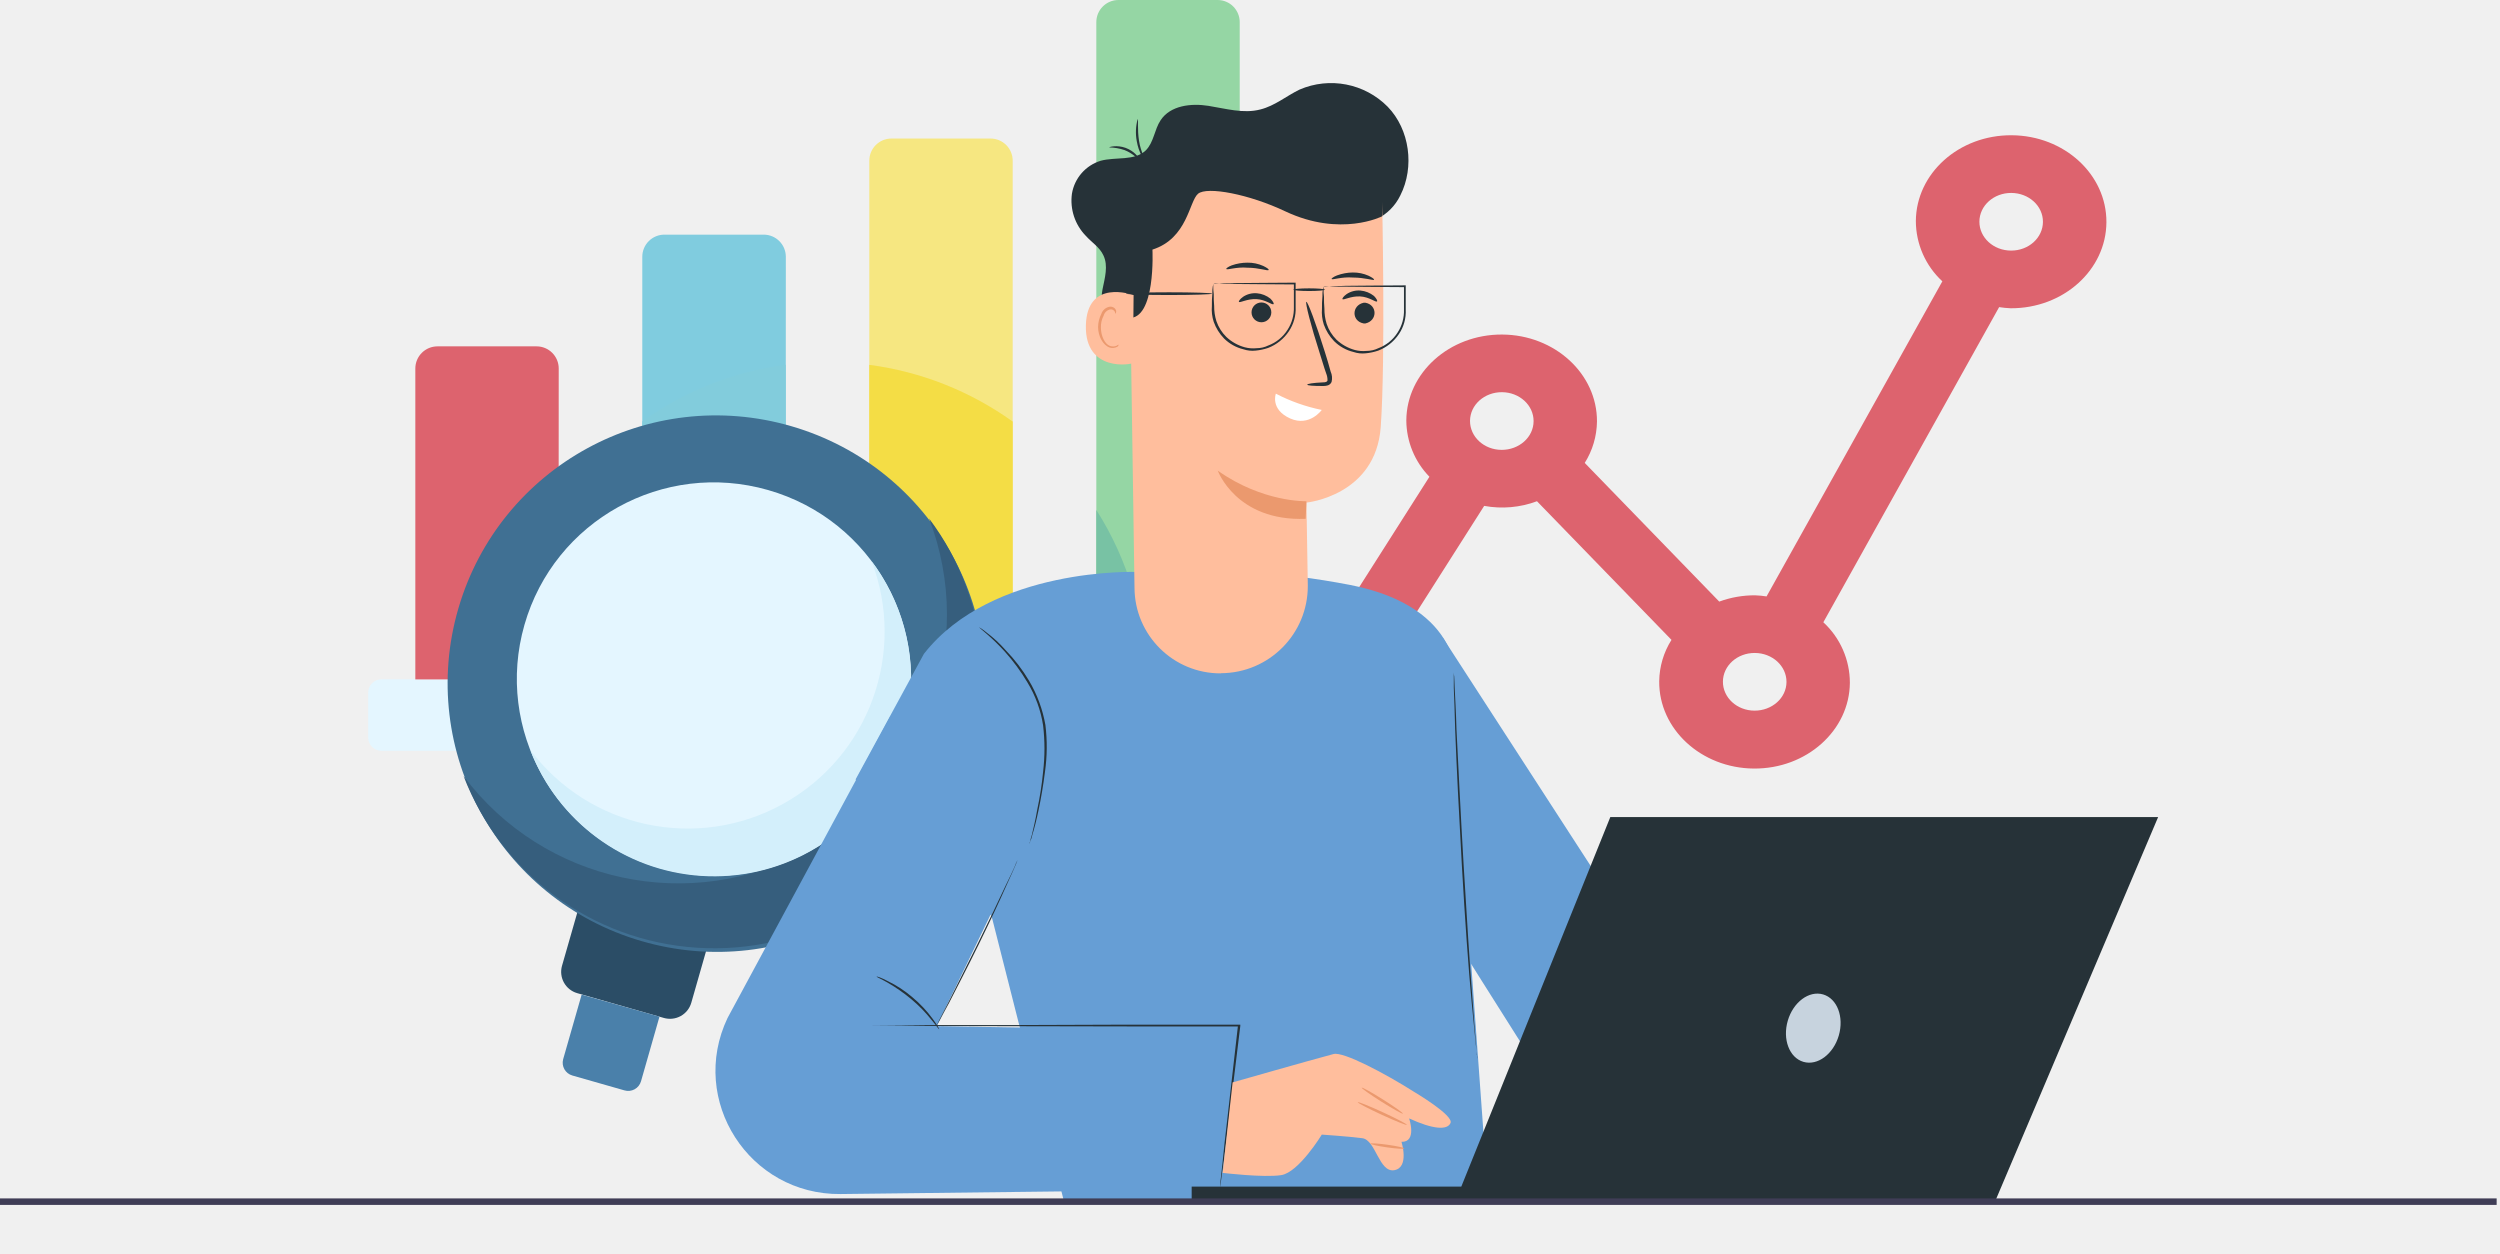
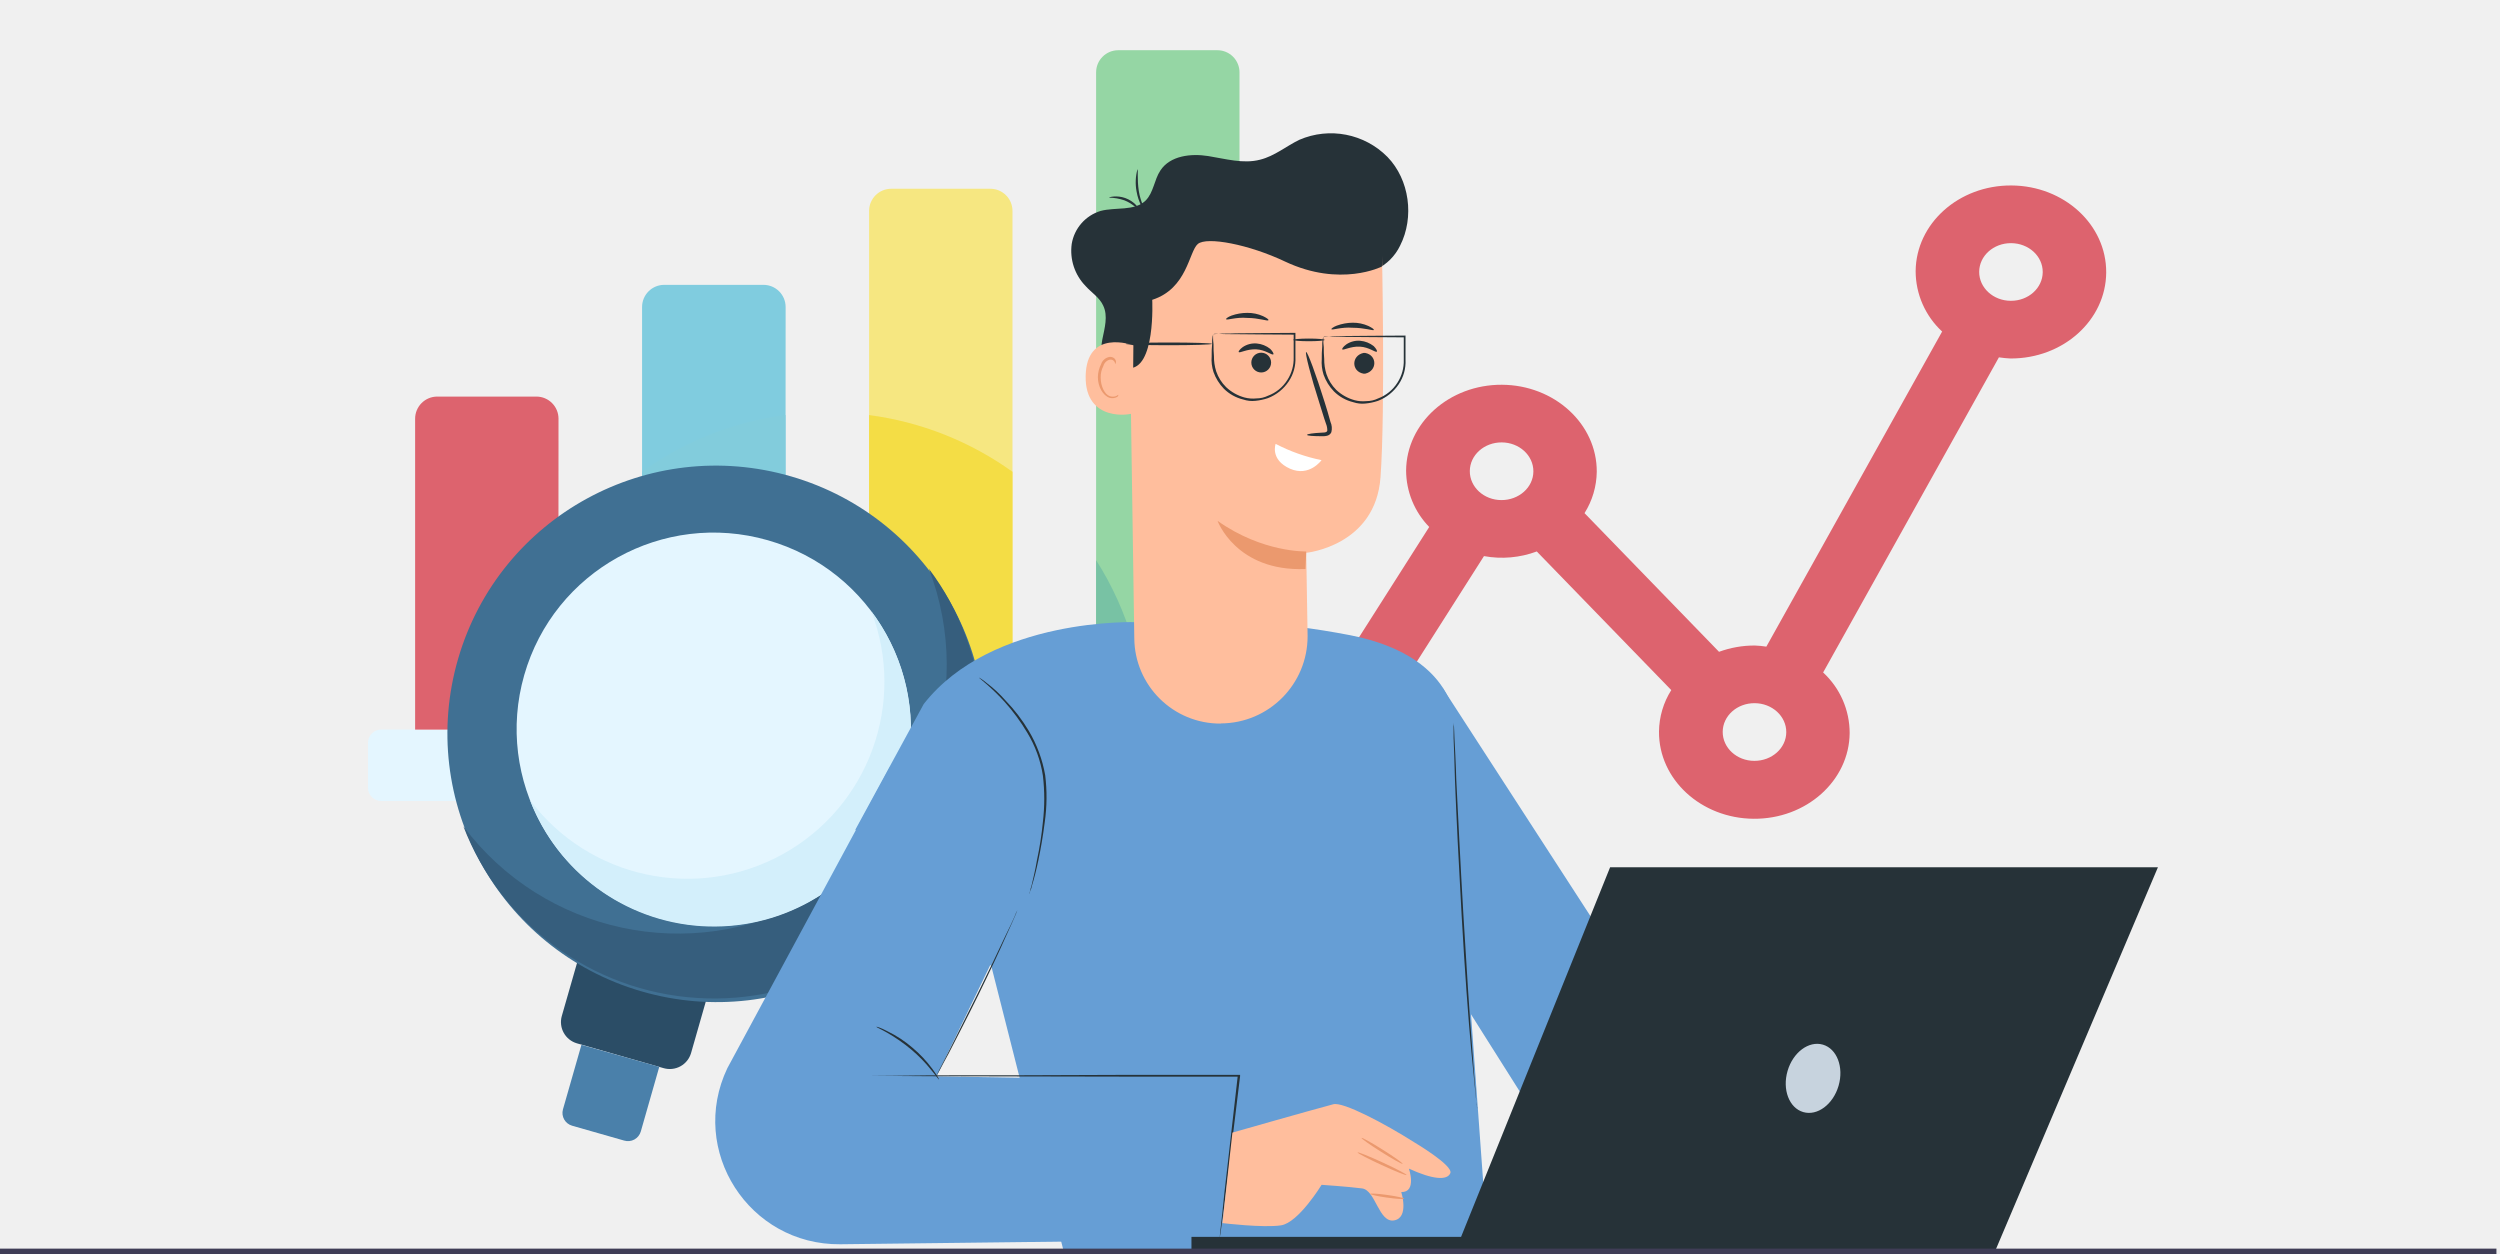
<svg xmlns="http://www.w3.org/2000/svg" height="385" width="768" version="1.1" viewBox="0 0 768 385" data-name="Capa 1" id="Capa_1">
  <defs id="defs4">
    <style id="style2">.cls-1{fill:#95d6a4;}.cls-2{fill:#78c2a4;}.cls-3{fill:#f6e781;}.cls-4{fill:#f4dd45;}.cls-5{fill:#e4f6ff;}.cls-6{fill:#d3effb;}.cls-7{fill:#80ccdf;}.cls-8{fill:#82ccdc;}.cls-9{fill:#dd636e;}.cls-10{fill:#da4a54;}.cls-11{fill:#2b4d66;}.cls-12{fill:#4a80aa;}.cls-13{fill:#407093;}.cls-14{fill:#365e7d;}.cls-15{fill:#70c8d6;}.cls-16{fill:#b58fef;}.cls-17{fill:#8c6acc;}.cls-18{fill:#669ed5;}.cls-19{fill:#e8505b;}.cls-20{fill:#263238;}.cls-21{fill:#ffbe9d;}.cls-22{fill:#eb996e;}.cls-23{fill:#fff;}.cls-24{fill:#c7d3de;}.cls-25{fill:#3f3d56;}</style>
  </defs>
-   <path id="path6" transform="translate(-1.41,-15.29)" d="M 382.25,224 H 338.2 V 22.09 a 6.81,6.81 0 0 1 6.82,-6.8 h 30.42 a 6.8,6.8 0 0 1 6.81,6.8 z" class="cls-1" />
-   <path id="path8" transform="translate(-1.41,-15.29)" d="m 338.2,224 h 15.15 A 96.63,96.63 0 0 0 338.2,171.95 Z" class="cls-2" />
-   <path id="path10" transform="translate(-1.41,-15.29)" d="M 312.51,224 H 268.46 V 64.65 a 6.8,6.8 0 0 1 6.81,-6.8 h 30.43 a 6.8,6.8 0 0 1 6.81,6.8 z" class="cls-3" />
-   <path id="path12" transform="translate(-1.41,-15.29)" d="M 268.46,127.34 V 224 h 44.05 v -79.2 a 97.22,97.22 0 0 0 -44.05,-17.43 z" class="cls-4" />
-   <path id="path14" transform="translate(-1.41,-15.29)" d="m 114.52,241.86 v -13.81 a 4.09,4.09 0 0 1 4.09,-4.08 h 274 a 4.09,4.09 0 0 1 4.09,4.08 v 13.81 a 4.08,4.08 0 0 1 -4.09,4.08 h -274 a 4.08,4.08 0 0 1 -4.09,-4.08 z" class="cls-5" />
-   <path id="path16" transform="translate(-1.41,-15.29)" d="m 350.84,245.94 a 97,97 0 0 0 2.51,-22 H 157.88 a 97,97 0 0 0 2.5,22 z" class="cls-6" />
-   <path id="path18" transform="translate(-1.41,-15.29)" d="M 242.77,224 H 198.72 V 94.17 a 6.8,6.8 0 0 1 6.81,-6.8 H 236 a 6.81,6.81 0 0 1 6.82,6.8 z" class="cls-7" />
-   <path id="path20" transform="translate(-1.41,-15.29)" d="M 198.72,144.77 V 224 h 44.05 v -96.66 a 97.22,97.22 0 0 0 -44.05,17.43 z" class="cls-8" />
-   <path id="path22" transform="translate(-1.41,-15.29)" d="m 173,224 h -44 v -95.51 a 6.81,6.81 0 0 1 6.81,-6.8 h 30.43 a 6.81,6.81 0 0 1 6.81,6.8 z" class="cls-9" />
-   <path id="path24" transform="translate(-1.41,-15.29)" d="M 173,171.92 A 96.7,96.7 0 0 0 157.88,224 H 173 Z" class="cls-10" />
-   <path id="path26" transform="translate(-1.41,-15.29)" d="m 205.34,328 -26.6,-7.61 a 6.81,6.81 0 0 1 -4.68,-8.41 l 4.94,-17.21 39.7,11.36 -4.93,17.22 a 6.8,6.8 0 0 1 -8.43,4.65 z" class="cls-11" />
-   <path id="path28" transform="translate(-1.41,-15.29)" d="m 193.22,350.25 -16,-4.57 a 4.08,4.08 0 0 1 -2.81,-5 l 5.68,-19.84 23.91,6.77 -5.67,19.84 a 4.09,4.09 0 0 1 -5.11,2.8 z" class="cls-12" />
-   <ellipse id="ellipse30" transform="rotate(-73.7398,211.1733,217.38)" ry="82.59" rx="82.37" cy="223.89" cx="220.74" class="cls-13" />
-   <path id="path32" transform="translate(-1.41,-15.29)" d="m 286.81,174.55 a 82.51,82.51 0 0 1 -143,79.14 82.51,82.51 0 1 0 143,-79.14 z" class="cls-14" />
-   <ellipse id="ellipse34" transform="rotate(-74.03,209.914,217.1815)" ry="60.57" rx="60.41" cy="223.89" cx="220.74" class="cls-5" />
-   <path id="path36" transform="translate(-1.41,-15.29)" d="m 269.15,187.66 a 60.5,60.5 0 0 1 -104.86,58 60.5,60.5 0 1 0 104.86,-58 z" class="cls-6" />
-   <path id="path38" transform="translate(-1.41,-15.29)" d="m 619.38,56.84 c -16.15,-0.1 -29.31,11.68 -29.42,26.33 a 25.29,25.29 0 0 0 8.14,18.54 l -54,96.8 a 29.87,29.87 0 0 0 -3.54,-0.34 31.47,31.47 0 0 0 -11,1.93 L 488.24,157.5 A 24.43,24.43 0 0 0 492,144.78 c 0.07,-14.68 -13,-26.64 -29.15,-26.72 -16.15,-0.08 -29.34,11.75 -29.42,26.42 a 25,25 0 0 0 7.1,17.27 l -51.17,80.42 a 32.63,32.63 0 0 0 -5.23,-0.51 c -16.17,-0.08 -29.34,11.75 -29.42,26.43 -0.08,14.68 13,26.64 29.15,26.72 16.15,0.08 29.35,-11.75 29.42,-26.43 a 25,25 0 0 0 -7.09,-17.27 l 51.16,-80.41 a 30.53,30.53 0 0 0 16.22,-1.43 l 41.32,42.59 a 24.35,24.35 0 0 0 -3.77,12.73 c -0.12,14.68 12.89,26.67 29.06,26.8 16.17,0.13 29.39,-11.67 29.51,-26.34 a 25.32,25.32 0 0 0 -8.15,-18.6 l 54,-96.81 a 32.14,32.14 0 0 0 3.54,0.35 c 16.17,0.08 29.34,-11.75 29.42,-26.43 0.08,-14.68 -12.95,-26.63 -29.12,-26.72 z M 384,277.09 c -5.39,0 -9.74,-4 -9.71,-8.9 0.03,-4.9 4.41,-8.84 9.8,-8.81 5.39,0.03 9.74,4 9.72,8.91 -0.02,4.91 -4.43,8.83 -9.81,8.8 z m 78.72,-123.6 c -5.39,0 -9.74,-4 -9.72,-8.91 0.02,-4.91 4.42,-8.84 9.81,-8.81 5.39,0.03 9.74,4 9.72,8.91 -0.02,4.91 -4.44,8.83 -9.83,8.81 z m 77.69,80.11 c -5.39,0 -9.74,-4 -9.72,-8.91 0.02,-4.91 4.42,-8.84 9.81,-8.81 5.39,0.03 9.74,4 9.72,8.91 -0.02,4.91 -4.44,8.83 -9.83,8.81 z M 619.2,92.27 c -5.39,0 -9.74,-4 -9.72,-8.9 0.02,-4.9 4.41,-8.84 9.81,-8.81 5.4,0.03 9.74,4 9.71,8.9 -0.03,4.9 -4.41,8.84 -9.8,8.81 z" class="cls-9" />
-   <path transform="translate(-1.41,-15.29)" d="m 611.31,320 c -1.35,-18.8 -10.46,-35.16 -24.83,-45.19 a 58,58 0 0 0 -8.87,-5.05 62.36,62.36 0 0 1 10.13,30 c 0.1,1.49 0.17,3 0.17,4.47 a 60,60 0 0 1 -86.27,54.12 60.15,60.15 0 0 0 109.81,-33.94 c 0.03,-1.41 -0.04,-2.94 -0.14,-4.41 z" class="cls-15" data-name="Path 29344" id="Path_29344" />
-   <circle r="4.3" cy="284.94" cx="535.11" class="cls-15" data-name="Ellipse 438" id="Ellipse_438" />
-   <circle r="7.69" cy="300.45" cx="547.48" class="cls-15" data-name="Ellipse 439" id="Ellipse_439" />
-   <path transform="translate(-1.41,-15.29)" d="m 603.28,325.4 v 0.23 a 52,52 0 0 1 -88.91,36.21 51.14,51.14 0 0 1 -14.73,-30.92 v 0 a 51.18,51.18 0 0 1 26.48,-7.42 c 15.82,0.18 30.42,12.88 53.76,9.73 a 73.88,73.88 0 0 0 23.4,-7.83 z" class="cls-16" data-name="Path 29347" id="Path_29347" />
-   <path transform="translate(-1.41,-15.29)" d="m 603.28,325.4 v 0.23 a 51.76,51.76 0 0 1 -51.95,51.56 v 0 c -14.5,0 -26.11,-4.48 -35.53,-14 12.09,2.07 48.37,0.47 64.83,-30.18 6.94,-0.87 13.88,-3.14 22.65,-7.61 z" class="cls-17" data-name="Path 29348" id="Path_29348" />
-   <circle r="7.76" cy="329.21" cx="566.53" class="cls-17" data-name="Ellipse 440" id="Ellipse_440" />
-   <circle r="4.3" cy="320.67" cx="514.38" class="cls-17" data-name="Ellipse 441" id="Ellipse_441" />
-   <path transform="translate(-1.41,-15.29)" d="m 306,296.64 -41.76,-41.9 21,-38.59 c 21,-26.82 65.41,-25.16 65.41,-25.16 a 253.72,253.72 0 0 1 65.55,4 c 35.26,6.91 32.5,30.28 32.5,30.28 l 4.7,86.57 5.11,70.39 -130.12,2.63 L 306,296.64" class="cls-18" data-name="Path 29013" id="Path_29013" />
-   <path transform="translate(-1.41,-15.29)" d="m 376.2,380.71 -116.58,1.39 c -28.07,0.27 -46.74,-28.77 -34.71,-54.08 l 49.93,-92.51 45.36,30.7 -31,64.3 94.45,1.66 z" class="cls-18" data-name="Path 29014" id="Path_29014" />
-   <path transform="translate(-1.41,-15.29)" d="m 444.52,211 93.62,144.51 -54.63,3.6 c 0,0 -32.63,-51.45 -31.8,-50.34 C 453,310.74 444.52,211 444.52,211 Z" class="cls-18" data-name="Path 29015" id="Path_29015" />
-   <path transform="translate(-1.41,-15.29)" d="M 302.36,302.86" class="cls-19" data-name="Path 29016" id="Path_29016" />
-   <g data-name="Group 1378" id="Group_1378">
+   <path id="path6" d="m 380.775,224.136 h -44.05 V 22.226 a 6.81,6.81 0 0 1 6.82,-6.8 h 30.42 a 6.8,6.8 0 0 1 6.81,6.8 z" class="cls-1" />
+   <path id="path8" d="m 336.725,224.136 h 15.15 a 96.63,96.63 0 0 0 -15.15,-52.05 z" class="cls-2" />
+   <path id="path10" d="m 311.035,224.136 h -44.05 V 64.786 a 6.8,6.8 0 0 1 6.81,-6.8 h 30.43 a 6.8,6.8 0 0 1 6.81,6.8 z" class="cls-3" />
+   <path id="path12" d="m 266.985,127.476 v 96.66 h 44.05 v -79.2 a 97.22,97.22 0 0 0 -44.05,-17.43 z" class="cls-4" />
+   <path id="path14" d="m 113.045,241.996 v -13.81 a 4.09,4.09 0 0 1 4.09,-4.08 h 274 a 4.09,4.09 0 0 1 4.09,4.08 v 13.81 a 4.08,4.08 0 0 1 -4.09,4.08 h -274 a 4.08,4.08 0 0 1 -4.09,-4.08 z" class="cls-5" />
+   <path id="path16" d="m 349.365,246.076 a 97,97 0 0 0 2.51,-22 h -195.47 a 97,97 0 0 0 2.5,22 z" class="cls-6" />
+   <path id="path18" d="m 241.295,224.136 h -44.05 V 94.306 a 6.8,6.8 0 0 1 6.81,-6.8 h 30.47 a 6.81,6.81 0 0 1 6.82,6.8 z" class="cls-7" />
+   <path id="path20" d="m 197.245,144.906 v 79.23 h 44.05 v -96.66 a 97.22,97.22 0 0 0 -44.05,17.43 z" class="cls-8" />
+   <path id="path22" d="m 171.525,224.136 h -44 v -95.51 a 6.81,6.81 0 0 1 6.81,-6.8 h 30.43 a 6.81,6.81 0 0 1 6.81,6.8 z" class="cls-9" />
+   <path id="path24" d="m 171.525,172.056 a 96.7,96.7 0 0 0 -15.12,52.08 h 15.12 z" class="cls-10" />
+   <path id="path26" d="m 203.865,328.136 -26.6,-7.61 a 6.81,6.81 0 0 1 -4.68,-8.41 l 4.94,-17.21 39.7,11.36 -4.93,17.22 a 6.8,6.8 0 0 1 -8.43,4.65 z" class="cls-11" />
+   <path id="path28" d="m 191.745,350.386 -16,-4.57 a 4.08,4.08 0 0 1 -2.81,-5 l 5.68,-19.84 23.91,6.77 -5.67,19.84 a 4.09,4.09 0 0 1 -5.11,2.8 z" class="cls-12" />
+   <ellipse id="ellipse30" transform="rotate(-73.7398)" ry="82.59" rx="82.37" cy="274.36" cx="-154.817" class="cls-13" />
+   <path id="path32" d="m 285.335,174.686 a 82.51,82.51 0 0 1 -143,79.14 82.51,82.51 0 1 0 143,-79.14 z" class="cls-14" />
+   <ellipse id="ellipse34" transform="rotate(-74.03)" ry="60.57" rx="60.41" cy="272.457" cx="-155.068" class="cls-5" />
+   <path id="path36" d="m 267.675,187.796 a 60.5,60.5 0 0 1 -104.86,58 60.5,60.5 0 1 0 104.86,-58 z" class="cls-6" />
+   <path id="path38" d="m 617.905,56.976 c -16.15,-0.1 -29.31,11.68 -29.42,26.33 a 25.29,25.29 0 0 0 8.14,18.54 l -54,96.8 a 29.87,29.87 0 0 0 -3.54,-0.34 31.47,31.47 0 0 0 -11,1.93 l -41.32,-42.6 a 24.43,24.43 0 0 0 3.76,-12.72 c 0.07,-14.68 -13,-26.64 -29.15,-26.72 -16.15,-0.08 -29.34,11.75 -29.42,26.42 a 25,25 0 0 0 7.1,17.27 l -51.17,80.42 a 32.63,32.63 0 0 0 -5.23,-0.51 c -16.17,-0.08 -29.34,11.75 -29.42,26.43 -0.08,14.68 13,26.64 29.15,26.72 16.15,0.08 29.35,-11.75 29.42,-26.43 a 25,25 0 0 0 -7.09,-17.27 l 51.16,-80.41 a 30.53,30.53 0 0 0 16.22,-1.43 l 41.32,42.59 a 24.35,24.35 0 0 0 -3.77,12.73 c -0.12,14.68 12.89,26.67 29.06,26.8 16.17,0.13 29.39,-11.67 29.51,-26.34 a 25.32,25.32 0 0 0 -8.15,-18.6 l 54,-96.81 a 32.14,32.14 0 0 0 3.54,0.35 c 16.17,0.08 29.34,-11.75 29.42,-26.43 0.08,-14.68 -12.95,-26.63 -29.12,-26.72 z m -235.38,220.25 c -5.39,0 -9.74,-4 -9.71,-8.9 0.03,-4.9 4.41,-8.84 9.8,-8.81 5.39,0.03 9.74,4 9.72,8.91 -0.02,4.91 -4.43,8.83 -9.81,8.8 z m 78.72,-123.6 c -5.39,0 -9.74,-4 -9.72,-8.91 0.02,-4.91 4.42,-8.84 9.81,-8.81 5.39,0.03 9.74,4 9.72,8.91 -0.02,4.91 -4.44,8.83 -9.83,8.81 z m 77.69,80.11 c -5.39,0 -9.74,-4 -9.72,-8.91 0.02,-4.91 4.42,-8.84 9.81,-8.81 5.39,0.03 9.74,4 9.72,8.91 -0.02,4.91 -4.44,8.83 -9.83,8.81 z m 78.79,-141.33 c -5.39,0 -9.74,-4 -9.72,-8.9 0.02,-4.9 4.41,-8.84 9.81,-8.81 5.4,0.03 9.74,4 9.71,8.9 -0.03,4.9 -4.41,8.84 -9.8,8.81 z" class="cls-9" />
+   <path d="m 609.835,320.136 c -1.35,-18.8 -10.46,-35.16 -24.83,-45.19 a 58,58 0 0 0 -8.87,-5.05 62.36,62.36 0 0 1 10.13,30 c 0.1,1.49 0.17,3 0.17,4.47 a 60,60 0 0 1 -86.27,54.12 60.15,60.15 0 0 0 109.81,-33.94 c 0.03,-1.41 -0.04,-2.94 -0.14,-4.41 z" class="cls-15" data-name="Path 29344" id="Path_29344" />
+   <circle r="4.3" cy="300.366" cx="535.045" class="cls-15" data-name="Ellipse 438" id="Ellipse_438" />
+   <circle r="7.69" cy="315.876" cx="547.415" class="cls-15" data-name="Ellipse 439" id="Ellipse_439" />
+   <path d="m 601.805,325.536 v 0.23 a 52,52 0 0 1 -88.91,36.21 51.14,51.14 0 0 1 -14.73,-30.92 v 0 a 51.18,51.18 0 0 1 26.48,-7.42 c 15.82,0.18 30.42,12.88 53.76,9.73 a 73.88,73.88 0 0 0 23.4,-7.83 z" class="cls-16" data-name="Path 29347" id="Path_29347" />
+   <path d="m 601.805,325.536 v 0.23 a 51.76,51.76 0 0 1 -51.95,51.56 v 0 c -14.5,0 -26.11,-4.48 -35.53,-14 12.09,2.07 48.37,0.47 64.83,-30.18 6.94,-0.87 13.88,-3.14 22.65,-7.61 z" class="cls-17" data-name="Path 29348" id="Path_29348" />
+   <circle r="7.76" cy="344.636" cx="566.465" class="cls-17" data-name="Ellipse 440" id="Ellipse_440" />
+   <circle r="4.3" cy="336.096" cx="514.315" class="cls-17" data-name="Ellipse 441" id="Ellipse_441" />
+   <path d="m 304.525,296.776 -41.76,-41.9 21,-38.59 c 21,-26.82 65.41,-25.16 65.41,-25.16 a 253.72,253.72 0 0 1 65.55,4 c 35.26,6.91 32.5,30.28 32.5,30.28 l 4.7,86.57 5.11,70.39 -130.12,2.63 -22.39,-88.22" class="cls-18" data-name="Path 29013" id="Path_29013" />
+   <path d="m 374.725,380.846 -116.58,1.39 c -28.07,0.27 -46.74,-28.77 -34.71,-54.08 l 49.93,-92.51 45.36,30.7 -31,64.3 94.45,1.66 z" class="cls-18" data-name="Path 29014" id="Path_29014" />
+   <path d="m 443.045,211.136 93.62,144.51 -54.63,3.6 c 0,0 -32.63,-51.45 -31.8,-50.34 1.29,1.97 -7.19,-97.77 -7.19,-97.77 z" class="cls-18" data-name="Path 29015" id="Path_29015" />
+   <path d="M 300.885,302.996" class="cls-19" data-name="Path 29016" id="Path_29016" />
+   <g transform="translate(-0.06470759,15.42641)" data-name="Group 1378" id="Group_1378">
    <path transform="translate(-1.41,-15.29)" d="m 317.7,274.51 a 2.73,2.73 0 0 1 0.14,-0.69 c 0.14,-0.55 0.28,-1.25 0.56,-2.07 0.41,-1.8 1.1,-4.43 1.65,-7.75 a 101.12,101.12 0 0 0 1.8,-11.61 60.65,60.65 0 0 0 0,-14.25 35.86,35.86 0 0 0 -4.85,-13.27 60.64,60.64 0 0 0 -6.91,-9.4 65.88,65.88 0 0 0 -5.67,-5.54 c -1.38,-1.24 -2.21,-1.8 -2.21,-1.93 a 6,6 0 0 1 0.69,0.41 c 0.41,0.28 1,0.69 1.66,1.25 a 38.53,38.53 0 0 1 5.81,5.39 50.91,50.91 0 0 1 7.19,9.4 40.52,40.52 0 0 1 5,13.55 54.94,54.94 0 0 1 -0.13,14.38 c -0.56,4.43 -1.25,8.3 -1.94,11.62 -0.69,3.32 -1.38,5.95 -1.94,7.74 a 8.47,8.47 0 0 1 -0.69,2.08 1.5,1.5 0 0 1 -0.16,0.69 z" class="cls-20" data-name="Path 29017" id="Path_29017" />
  </g>
-   <g data-name="Group 1379" id="Group_1379">
+   <g transform="translate(-0.06470759,15.42641)" data-name="Group 1379" id="Group_1379">
    <path transform="translate(-1.41,-15.29)" d="m 314,279.49 c 0,0 -0.27,0.83 -0.83,2.07 -0.56,1.24 -1.38,3.18 -2.49,5.53 -2.07,4.7 -5.11,11.2 -8.57,18.26 -3.46,7.06 -6.78,13.41 -9.13,18 -1.24,2.21 -2.21,4.14 -2.9,5.39 -0.69,1.25 -1.1,1.93 -1.1,1.93 0,0 0.27,-0.69 1,-2.07 0.73,-1.38 1.66,-3.18 2.77,-5.39 l 9,-18 c 3.46,-7 6.5,-13.41 8.71,-18.12 1.11,-2.21 1.94,-4 2.63,-5.53 a 16.16,16.16 0 0 1 0.91,-2.07 z" class="cls-20" data-name="Path 29018" id="Path_29018" />
  </g>
-   <g data-name="Group 1380" id="Group_1380">
+   <g transform="translate(-0.06470759,15.42641)" data-name="Group 1380" id="Group_1380">
    <path transform="translate(-1.41,-15.29)" d="m 376.2,380.71 v -1 c 0,-0.69 0.14,-1.52 0.28,-2.77 0.27,-2.49 0.69,-6 1.1,-10.37 1,-9 2.49,-21.57 4.15,-36.37 l 0.28,0.41 h -34.43 c -23.51,0 -44.81,-0.13 -60.3,-0.13 -7.6,0 -14,-0.14 -18.25,-0.14 v 0 c 4.42,0 10.65,0 18.25,-0.14 15.49,0 36.79,0 60.3,-0.14 h 34.85 v 0.42 c -1.8,14.8 -3.32,27.38 -4.43,36.37 -0.55,4.42 -1,7.88 -1.38,10.37 -0.14,1.1 -0.28,2.07 -0.42,2.76 a 5.42,5.42 0 0 1 -0.14,0.7 c 0.14,-0.1 0.14,0.03 0.14,0.03 z" class="cls-20" data-name="Path 29019" id="Path_29019" />
  </g>
-   <g data-name="Group 1381" id="Group_1381">
+   <g transform="translate(-0.06470759,15.42641)" data-name="Group 1381" id="Group_1381">
    <path transform="translate(-1.41,-15.29)" d="m 289.91,331.49 c -0.14,0 -0.83,-1.11 -2.35,-2.9 a 44.07,44.07 0 0 0 -6.22,-6.37 52.24,52.24 0 0 0 -7.33,-5.11 c -1.94,-1.11 -3.32,-1.66 -3.32,-1.8 0,-0.14 1.38,0.27 3.46,1.38 a 35.08,35.08 0 0 1 7.6,5 37.29,37.29 0 0 1 6.22,6.64 c 1.39,1.91 2.08,3.16 1.94,3.16 z" class="cls-20" data-name="Path 29020" id="Path_29020" />
  </g>
-   <g data-name="Group 1382" id="Group_1382">
+   <g transform="translate(-0.06470759,15.42641)" data-name="Group 1382" id="Group_1382">
    <path transform="translate(-1.41,-15.29)" d="m 455.3,340.61 a 4.67,4.67 0 0 1 -0.14,-1.24 c -0.13,-0.83 -0.27,-1.94 -0.41,-3.46 -0.28,-3 -0.69,-7.33 -1.25,-12.72 -1,-10.65 -2.07,-25.59 -3,-41.9 -0.93,-16.31 -1.66,-31.26 -2.07,-42 -0.14,-5.4 -0.28,-9.68 -0.42,-12.73 v -4.7 a 8.69,8.69 0 0 0 0.14,1.25 c 0,0.83 0.14,2.07 0.14,3.46 0.14,3 0.41,7.46 0.55,12.72 0.55,10.79 1.25,25.58 2.21,41.9 0.96,16.32 1.94,31.25 2.77,41.9 0.42,5.25 0.69,9.68 1,12.72 0.14,1.39 0.14,2.63 0.27,3.46 a 5.46,5.46 0 0 1 0.21,1.34 z" class="cls-20" data-name="Path 29021" id="Path_29021" />
  </g>
-   <g data-name="Group 1399" id="Group_1399">
+   <g transform="translate(-0.06470759,15.42641)" data-name="Group 1399" id="Group_1399">
    <path transform="translate(-1.41,-15.29)" d="m 380.07,347.8 c 0,0 23.23,-6.64 31,-8.71 3,-0.83 15.9,6 24.75,11.62 0,0 12.17,7.19 11.2,9.54 -0.97,2.35 -5.53,1.93 -12.72,-1.38 0,0 2.49,7.32 -2.35,7.19 0,0 2.49,7.88 -2.21,8.71 -4.7,0.83 -5.67,-9.27 -9.82,-9.82 -4.15,-0.55 -12.45,-1.11 -12.45,-1.11 0,0 -7.07,11.62 -12.47,12.45 -5.4,0.83 -18,-0.69 -18,-0.69 z" class="cls-21" data-name="Path 29034" id="Path_29034" />
    <g data-name="Group 1396" id="Group_1396">
      <ellipse transform="rotate(-57.79,411.4763,347.0624)" ry="7.47" rx="0.41" cy="353.43" cx="426.06" class="cls-22" data-name="Ellipse 370" id="Ellipse_370" />
    </g>
    <g data-name="Group 1397" id="Group_1397">
      <ellipse transform="rotate(-65.23,413.3888,350.8365)" ry="8.3" rx="0.42" cy="357.38" cx="426.06" class="cls-22" data-name="Ellipse 371" id="Ellipse_371" />
    </g>
    <g data-name="Group 1398" id="Group_1398">
      <ellipse transform="matrix(0.14,-0.99,0.99,0.14,4.69,722.74)" ry="5.26" rx="0.41" cy="365.52" cx="426.1" class="cls-22" data-name="Ellipse 372" id="Ellipse_372" />
    </g>
  </g>
-   <path transform="translate(-1.41,-15.29)" d="m 349.79,107.87 a 5.1,5.1 0 0 1 -1.52,5.12 4.83,4.83 0 0 1 -5.26,0.55 c -3.18,-1.66 -3.6,-5.94 -2.9,-9.4 0.7,-3.46 1.8,-7.19 0.28,-10.37 -1.11,-2.49 -3.6,-4 -5.39,-6 a 15.51,15.51 0 0 1 -4.29,-13 12.77,12.77 0 0 1 8.85,-10.1 c 4.56,-1.24 10.37,0.14 13.83,-3.18 2.49,-2.49 2.63,-6.36 4.56,-9.26 3,-4.57 9.4,-5.26 14.66,-4.43 5.26,0.83 10.79,2.49 16,1.11 4.43,-1.11 8,-4.15 12,-6.09 a 24.45,24.45 0 0 1 27.1,5.26 c 6.78,7 8.3,18.53 3.88,27.24 a 15.7,15.7 0 0 1 -7.33,7.33" class="cls-20" data-name="Path 29035" id="Path_29035" />
-   <g data-name="Group 1415" id="Group_1415">
+   <path d="m 348.315,108.006 a 5.1,5.1 0 0 1 -1.52,5.12 4.83,4.83 0 0 1 -5.26,0.55 c -3.18,-1.66 -3.6,-5.94 -2.9,-9.4 0.7,-3.46 1.8,-7.19 0.28,-10.37 -1.11,-2.49 -3.6,-4 -5.39,-6 a 15.51,15.51 0 0 1 -4.29,-13 12.77,12.77 0 0 1 8.85,-10.1 c 4.56,-1.24 10.37,0.14 13.83,-3.18 2.49,-2.49 2.63,-6.36 4.56,-9.26 3,-4.57 9.4,-5.26 14.66,-4.43 5.26,0.83 10.79,2.49 16,1.11 4.43,-1.11 8,-4.15 12,-6.09 a 24.45,24.45 0 0 1 27.1,5.26 c 6.78,7 8.3,18.53 3.88,27.24 a 15.7,15.7 0 0 1 -7.33,7.33" class="cls-20" data-name="Path 29035" id="Path_29035" />
+   <g transform="translate(-0.06470759,15.42641)" data-name="Group 1415" id="Group_1415">
    <g data-name="Group 1414" id="Group_1414">
      <g data-name="Group 1413" id="Group_1413">
        <g data-name="Group 1400" id="Group_1400">
          <path transform="translate(-1.41,-15.29)" d="m 376.48,222.1 v 0 a 26.77,26.77 0 0 0 26.69,-26.84 v -0.13 l -0.42,-25.44 c 0,0 21.3,-2.08 22.82,-23.24 1.52,-21.16 0.42,-70 0.42,-70 v 0 a 73.65,73.65 0 0 0 -74.4,5.26 l -3.32,2.29 1.66,111.87 a 26.41,26.41 0 0 0 26.55,26.28 z" class="cls-21" data-name="Path 29036" id="Path_29036" />
        </g>
        <g data-name="Group 1404" id="Group_1404">
          <g data-name="Group 1401" id="Group_1401">
            <path transform="translate(-1.41,-15.29)" d="m 420.32,114.65 c -3.74,-0.69 -3.74,-5.53 0,-6.36 h 0.55 c 3.73,0.69 3.73,5.53 0,6.36 z" class="cls-20" data-name="Path 29037" id="Path_29037" />
          </g>
          <g data-name="Group 1403" id="Group_1403">
            <g data-name="Group 1402" id="Group_1402">
              <path transform="translate(-1.41,-15.29)" d="m 424.46,107.87 c -0.41,0.42 -2.35,-1.38 -5.25,-1.52 -2.9,-0.14 -5.12,1.25 -5.39,0.83 -0.14,-0.14 0.27,-0.83 1.24,-1.52 a 6.65,6.65 0 0 1 4.29,-1.11 7.73,7.73 0 0 1 4.15,1.66 c 0.83,0.84 1.1,1.52 0.96,1.66 z" class="cls-20" data-name="Path 29038" id="Path_29038" />
            </g>
          </g>
        </g>
        <g data-name="Group 1408" id="Group_1408">
          <g data-name="Group 1405" id="Group_1405">
            <circle r="3.04" cy="95.96" cx="387.51" class="cls-20" data-name="Ellipse 373" id="Ellipse_373" />
          </g>
          <g data-name="Group 1407" id="Group_1407">
            <g data-name="Group 1406" id="Group_1406">
              <path transform="translate(-1.41,-15.29)" d="m 392.66,108.7 c -0.42,0.42 -2.35,-1.38 -5.26,-1.52 -2.91,-0.14 -5.11,1.25 -5.39,0.83 -0.14,-0.14 0.28,-0.83 1.24,-1.52 a 6.66,6.66 0 0 1 4.29,-1.11 7.7,7.7 0 0 1 4.15,1.66 c 0.83,0.84 1.11,1.52 0.97,1.66 z" class="cls-20" data-name="Path 29039" id="Path_29039" />
            </g>
          </g>
        </g>
        <g data-name="Group 1410" id="Group_1410">
          <g data-name="Group 1409" id="Group_1409">
            <path transform="translate(-1.41,-15.29)" d="m 403,133.46 c 0,-0.28 1.8,-0.56 4.7,-0.7 0.83,0 1.38,-0.13 1.52,-0.55 A 5.39,5.39 0 0 0 408.81,130 c -0.7,-1.94 -1.25,-4 -1.94,-6.09 -2.77,-8.57 -4.56,-15.76 -4.15,-15.9 0.41,-0.14 3,6.78 5.67,15.35 0.69,2.08 1.25,4.15 1.8,6.09 a 4.84,4.84 0 0 1 0.28,3.18 1.88,1.88 0 0 1 -1.39,1.11 4.67,4.67 0 0 1 -1.24,0.13 c -3.01,0 -4.84,-0.14 -4.84,-0.41 z" class="cls-20" data-name="Path 29040" id="Path_29040" />
          </g>
        </g>
        <g data-name="Group 1411" id="Group_1411">
          <path transform="translate(-1.41,-15.29)" d="m 393.35,136.22 a 53.46,53.46 0 0 0 14.1,5 c 0,0 -3.73,5.25 -9.68,2.63 -6.22,-2.79 -4.42,-7.63 -4.42,-7.63 z" class="cls-23" data-name="Path 29041" id="Path_29041" />
        </g>
        <g data-name="Group 1412" id="Group_1412">
          <path transform="translate(-1.41,-15.29)" d="m 402.75,169.27 c 0,0 -13.41,0.41 -27.24,-9.4 0,0 5.67,15.63 27,14.8 z" class="cls-22" data-name="Path 29042" id="Path_29042" />
        </g>
      </g>
    </g>
  </g>
-   <path transform="translate(-1.41,-15.29)" d="m 426,81.74 c 0,0 -12.73,6.5 -29.74,-1.52 -11.06,-5.26 -24.06,-7.75 -26.82,-5.4 -2.76,2.35 -3.19,13.69 -14,17.15 0,0 1.11,21.71 -7.47,21 -8.58,-0.71 -3.87,-34.3 -3.87,-34.3 L 365,67.9 l 23,-4.84 21.85,2.63 16.83,4.31 z" class="cls-20" data-name="Path 29043" id="Path_29043" />
-   <g data-name="Group 1419" id="Group_1419">
+   <path d="m 424.525,81.876 c 0,0 -12.73,6.5 -29.74,-1.52 -11.06,-5.26 -24.06,-7.75 -26.82,-5.4 -2.76,2.35 -3.19,13.69 -14,17.15 0,0 1.11,21.71 -7.47,21 -8.58,-0.71 -3.87,-34.3 -3.87,-34.3 l 20.9,-10.77 23,-4.84 21.85,2.63 16.83,4.31 z" class="cls-20" data-name="Path 29043" id="Path_29043" />
+   <g transform="translate(-0.06470759,15.42641)" data-name="Group 1419" id="Group_1419">
    <g data-name="Group 1416" id="Group_1416">
      <path transform="translate(-1.41,-15.29)" d="m 349.65,105.94 c -0.41,-0.14 -14.38,-5.12 -14.66,9.4 -0.28,14.52 14.25,11.89 14.38,11.47 0.13,-0.42 0.28,-20.87 0.28,-20.87 z" class="cls-21" data-name="Path 29044" id="Path_29044" />
    </g>
    <g data-name="Group 1418" id="Group_1418">
      <g data-name="Group 1417" id="Group_1417">
        <path transform="translate(-1.41,-15.29)" d="m 345,121.15 a 6,6 0 0 0 -0.69,0.41 2.93,2.93 0 0 1 -1.94,0 c -1.52,-0.55 -2.76,-3 -2.76,-5.67 a 7.17,7.17 0 0 1 0.83,-3.6 2.69,2.69 0 0 1 1.93,-1.93 1.38,1.38 0 0 1 1.52,0.69 2.29,2.29 0 0 1 0.14,0.69 1.25,1.25 0 0 0 0.28,-0.83 1.74,1.74 0 0 0 -0.56,-1 2,2 0 0 0 -1.38,-0.41 3.29,3.29 0 0 0 -2.63,2.21 9.14,9.14 0 0 0 -1,4 c 0,2.9 1.52,5.67 3.6,6.36 a 3.11,3.11 0 0 0 2.35,-0.28 c 0.31,-0.23 0.4,-0.64 0.31,-0.64 z" class="cls-22" data-name="Path 29045" id="Path_29045" />
      </g>
    </g>
  </g>
-   <g data-name="Group 1420" id="Group_1420">
+   <g transform="translate(-0.06470759,15.42641)" data-name="Group 1420" id="Group_1420">
    <path transform="translate(-1.41,-15.29)" d="m 342.18,60.58 c -0.14,-0.14 2.35,-0.83 5,0.13 2.65,0.96 4.15,3 3.87,3.18 -0.28,0.18 -1.66,-1.52 -4.15,-2.48 a 15.33,15.33 0 0 0 -4.72,-0.83 z" class="cls-20" data-name="Path 29046" id="Path_29046" />
  </g>
-   <g data-name="Group 1421" id="Group_1421">
+   <g transform="translate(-0.06470759,15.42641)" data-name="Group 1421" id="Group_1421">
    <path transform="translate(-1.41,-15.29)" d="m 350.9,51.87 c 0.27,0 -0.14,3 0.41,6.63 0.55,3.63 2.21,6.23 2.07,6.36 a 10,10 0 0 1 -1.24,-1.65 15.77,15.77 0 0 1 -1.52,-4.57 15.18,15.18 0 0 1 0.28,-6.77 z" class="cls-20" data-name="Path 29047" id="Path_29047" />
  </g>
-   <g data-name="Group 1422" id="Group_1422">
+   <g transform="translate(-0.06470759,15.42641)" data-name="Group 1422" id="Group_1422">
    <path transform="translate(-1.41,-15.29)" d="m 410.49,101 c -0.13,-0.14 0.56,-0.69 1.66,-1.11 A 14.53,14.53 0 0 1 417,99 a 11.48,11.48 0 0 1 4.84,1 c 1.11,0.55 1.8,1 1.66,1.25 -0.14,0.25 -2.9,-0.7 -6.5,-0.7 -3.46,-0.28 -6.36,0.82 -6.51,0.45 z" class="cls-20" data-name="Path 29048" id="Path_29048" />
  </g>
-   <g data-name="Group 1423" id="Group_1423">
+   <g transform="translate(-0.06470759,15.42641)" data-name="Group 1423" id="Group_1423">
    <path transform="translate(-1.41,-15.29)" d="m 378.13,97.92 c -0.13,-0.14 0.56,-0.7 1.66,-1.11 a 14.53,14.53 0 0 1 4.84,-0.83 11.48,11.48 0 0 1 4.84,1 c 1.11,0.55 1.8,1 1.66,1.24 -0.14,0.42 -2.9,-0.69 -6.5,-0.69 -3.45,-0.31 -6.22,0.8 -6.5,0.39 z" class="cls-20" data-name="Path 29049" id="Path_29049" />
  </g>
-   <g data-name="Group 1429" id="Group_1429">
+   <g transform="translate(-0.06470759,15.42641)" data-name="Group 1429" id="Group_1429">
    <g data-name="Group 1425" id="Group_1425">
      <path transform="translate(-1.41,-15.29)" d="m 408,103.31 v 0.83 a 15.37,15.37 0 0 0 0.14,2.35 c 0,1.2 0,2.4 0.13,3.6 a 15,15 0 0 0 0.69,4.7 12.42,12.42 0 0 0 3,4.84 13.42,13.42 0 0 0 5.67,3.18 10.15,10.15 0 0 0 3.6,0.28 8.19,8.19 0 0 0 3.6,-0.83 11.94,11.94 0 0 0 5.94,-4.84 12.15,12.15 0 0 0 1.94,-7 v -7.2 l 0.28,0.28 c -7.2,0 -13.42,-0.14 -18,-0.14 -2.21,0 -3.87,0 -5.26,-0.13 h -1.38 a 0.67,0.67 0 0 1 -0.41,0.13 c 0,0 0.55,0 1.8,-0.13 1.25,-0.13 3,0 5.11,-0.14 4.57,0 10.79,-0.14 18.12,-0.14 h 0.28 v 7.47 a 12.3,12.3 0 0 1 -2.08,7.47 13.48,13.48 0 0 1 -6.36,5.11 17,17 0 0 1 -3.87,0.83 8.63,8.63 0 0 1 -3.74,-0.41 12.64,12.64 0 0 1 -5.94,-3.32 14.28,14.28 0 0 1 -3.18,-5.12 12.58,12.58 0 0 1 -0.56,-4.84 33.22,33.22 0 0 1 0.14,-3.73 12.27,12.27 0 0 1 0.14,-2.35 c 0.2,-0.61 0.2,-0.89 0.2,-0.75 z" class="cls-20" data-name="Path 29050" id="Path_29050" />
    </g>
    <g data-name="Group 1426" id="Group_1426">
      <path transform="translate(-1.41,-15.29)" d="m 374.13,102.48 v 0.83 a 15.37,15.37 0 0 0 0.14,2.35 c 0,1.2 0,2.4 0.13,3.6 a 15,15 0 0 0 0.69,4.7 12.42,12.42 0 0 0 3.05,4.84 13.42,13.42 0 0 0 5.67,3.18 10.15,10.15 0 0 0 3.6,0.28 8.19,8.19 0 0 0 3.6,-0.83 11.94,11.94 0 0 0 5.94,-4.84 12.15,12.15 0 0 0 1.94,-7 v -7.2 l 0.28,0.28 c -7.2,0 -13.42,-0.14 -18,-0.14 -2.21,0 -3.87,0 -5.26,-0.13 h -1.38 c -0.28,0.27 -0.41,0.13 -0.41,0.13 0,0 0.55,0 1.8,-0.13 1.25,-0.13 3,0 5.11,-0.14 4.57,0 10.79,-0.14 18.12,-0.14 h 0.28 v 7.47 a 12.3,12.3 0 0 1 -2.08,7.47 13.48,13.48 0 0 1 -6.36,5.11 17,17 0 0 1 -3.87,0.83 8.63,8.63 0 0 1 -3.74,-0.41 12.64,12.64 0 0 1 -5.94,-3.32 14.28,14.28 0 0 1 -3.18,-5.12 12.39,12.39 0 0 1 -0.56,-4.84 33.22,33.22 0 0 1 0.14,-3.73 12.27,12.27 0 0 1 0.14,-2.35 2.4,2.4 0 0 0 0.15,-0.75 z" class="cls-20" data-name="Path 29051" id="Path_29051" />
    </g>
    <g data-name="Group 1427" id="Group_1427">
      <ellipse ry="0.41" rx="4.84" cy="88.99" cx="402.17" class="cls-20" data-name="Ellipse 374" id="Ellipse_374" />
    </g>
    <g data-name="Group 1428" id="Group_1428">
      <ellipse transform="translate(-1.73,-14.2)" ry="0.42" rx="13.28" cy="104.41" cx="360.86" class="cls-20" data-name="Ellipse 375" id="Ellipse_375" />
    </g>
  </g>
-   <path transform="translate(-1.41,-15.29)" d="m 496.1,266.29 -45.78,113.53 h -82.83 v 5.12 h 246.57 l 50.33,-118.65 z" class="cls-20" data-name="Path 29057" id="Path_29057" />
-   <ellipse transform="rotate(-73.74,547.5481,324.4335)" ry="8.16" rx="10.79" cy="331.14" cx="558.45" class="cls-24" data-name="Ellipse 377" id="Ellipse_377" />
-   <rect x="0" id="rect120" height="2" width="766.97" y="368.15" class="cls-25" />
+   <path d="m 494.625,266.426 -45.78,113.53 h -82.83 v 5.12 h 246.57 l 50.33,-118.65 z" class="cls-20" data-name="Path 29057" id="Path_29057" />
+   <ellipse transform="rotate(-73.74)" ry="8.16" rx="10.79" cy="627.451" cx="-162.071" class="cls-24" data-name="Ellipse 377" id="Ellipse_377" />
+   <rect x="-0.065" id="rect120" height="2" width="766.97" y="383.576" class="cls-25" />
</svg>
